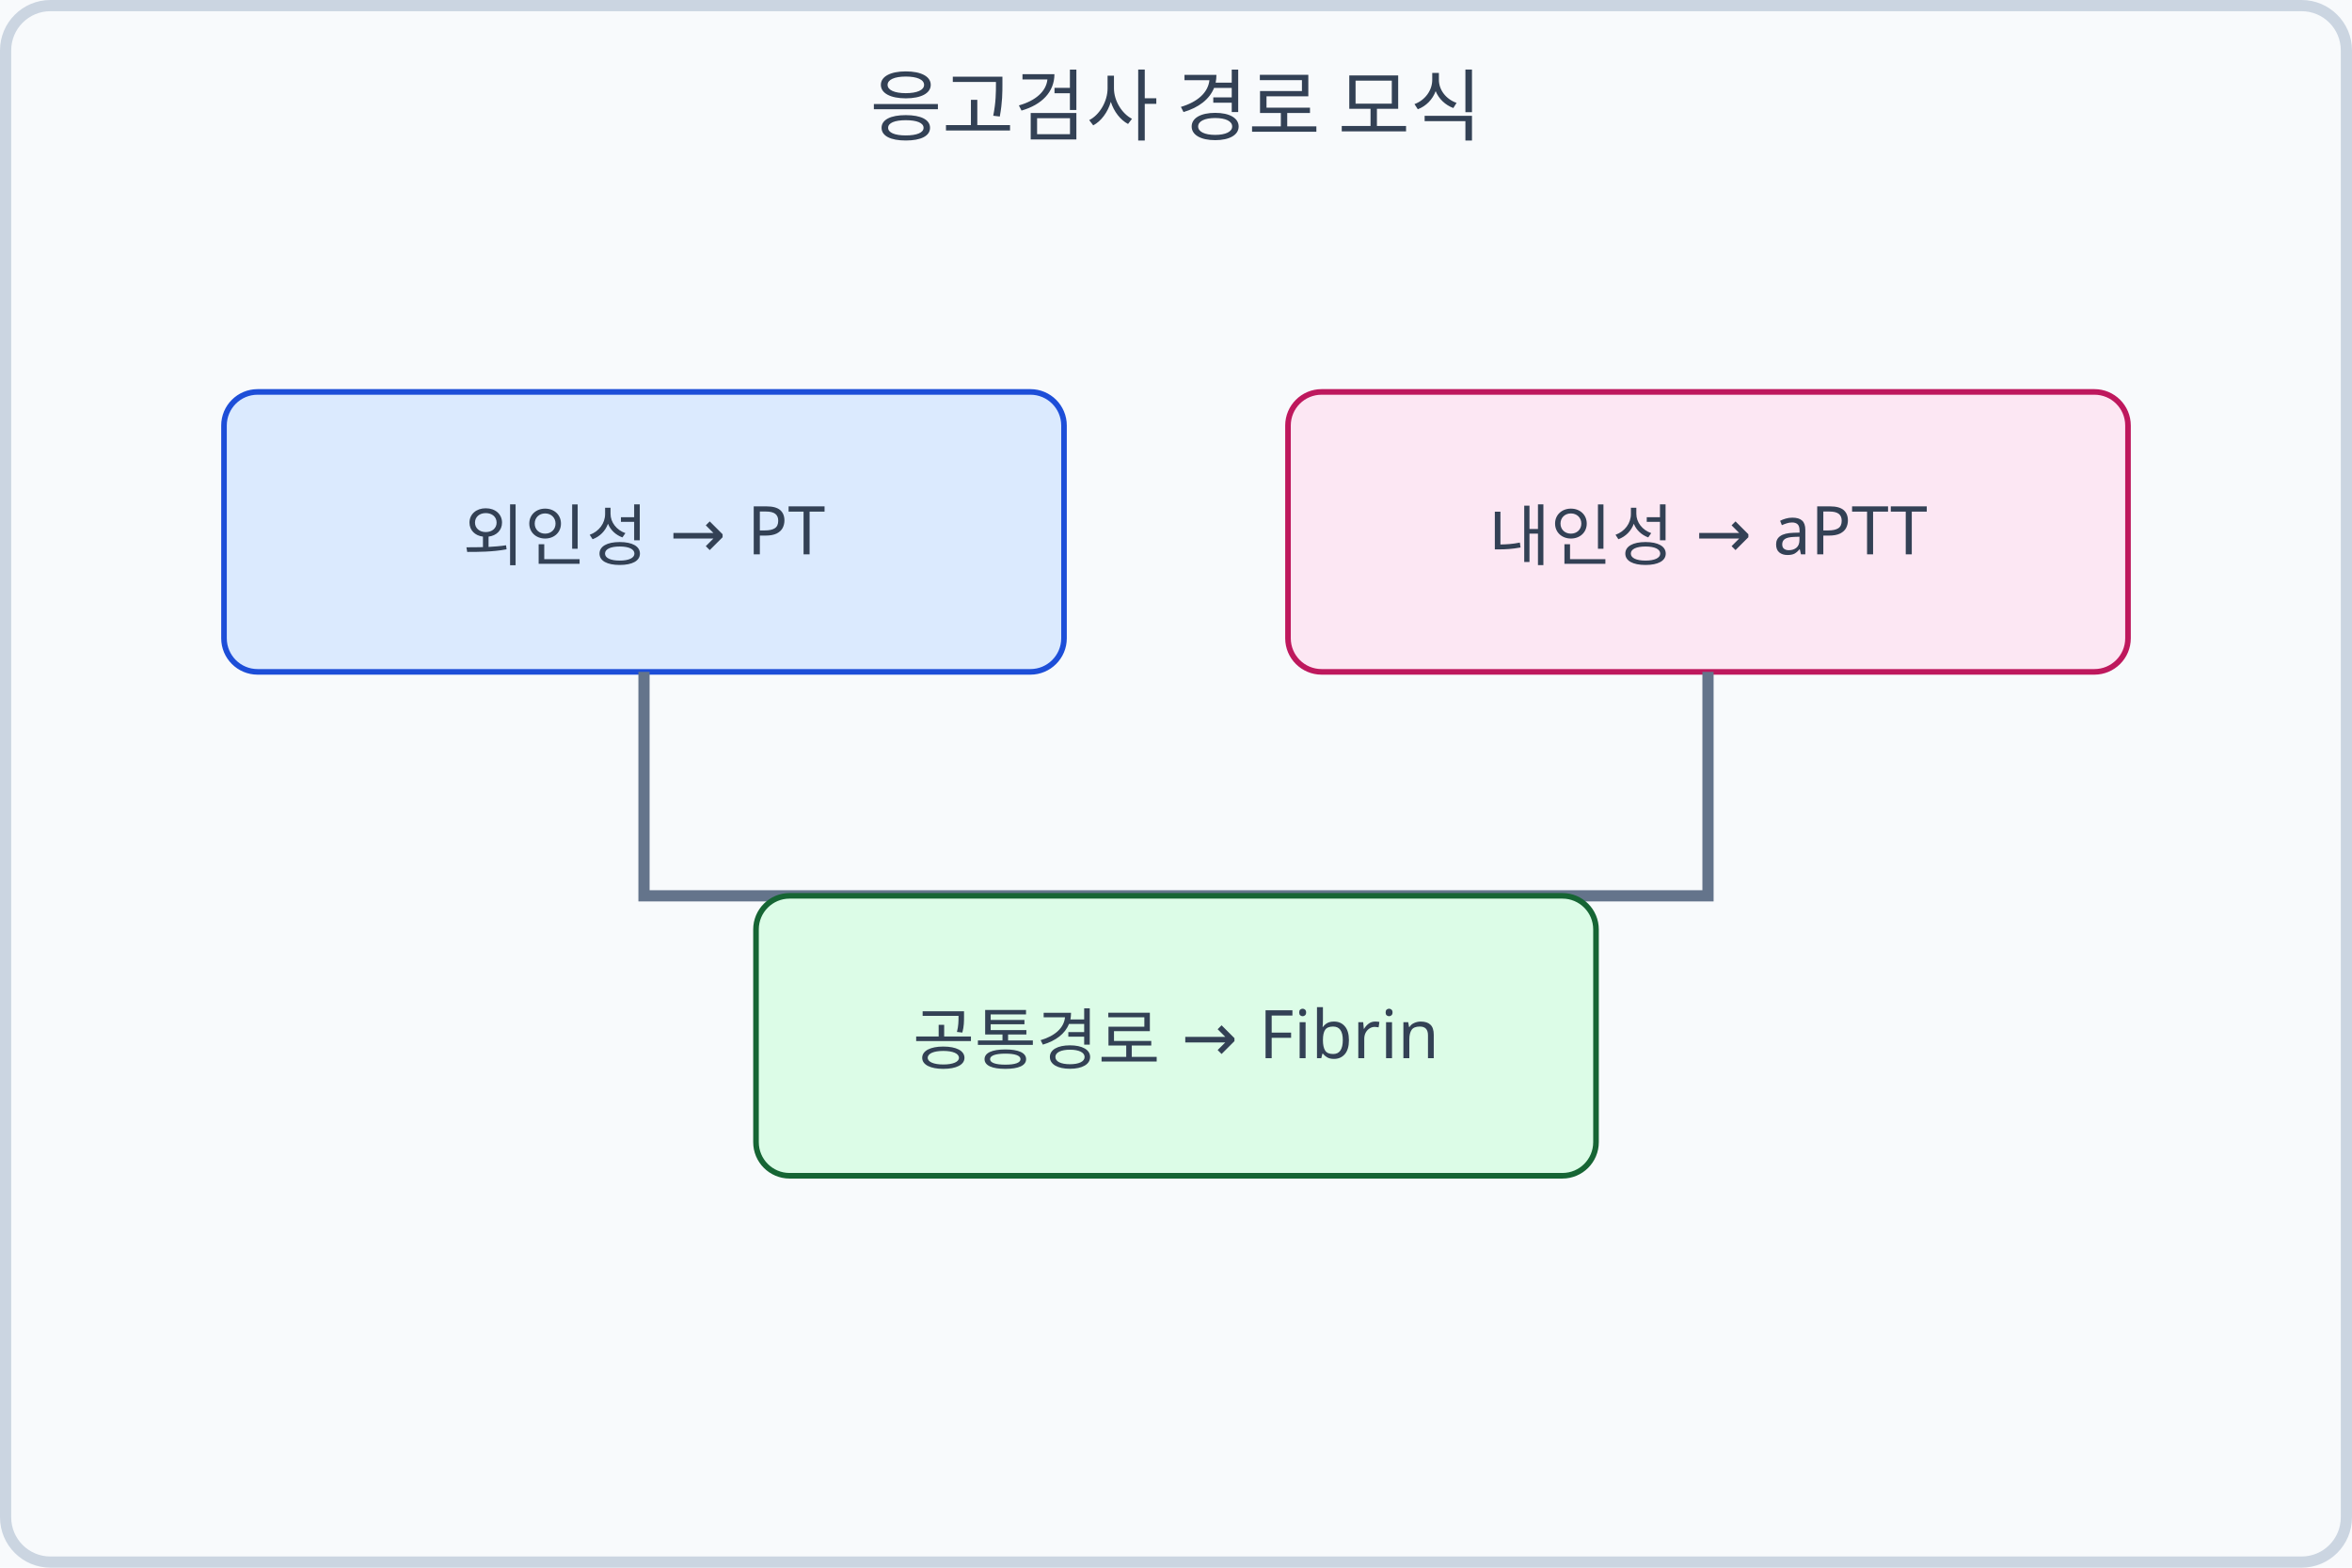
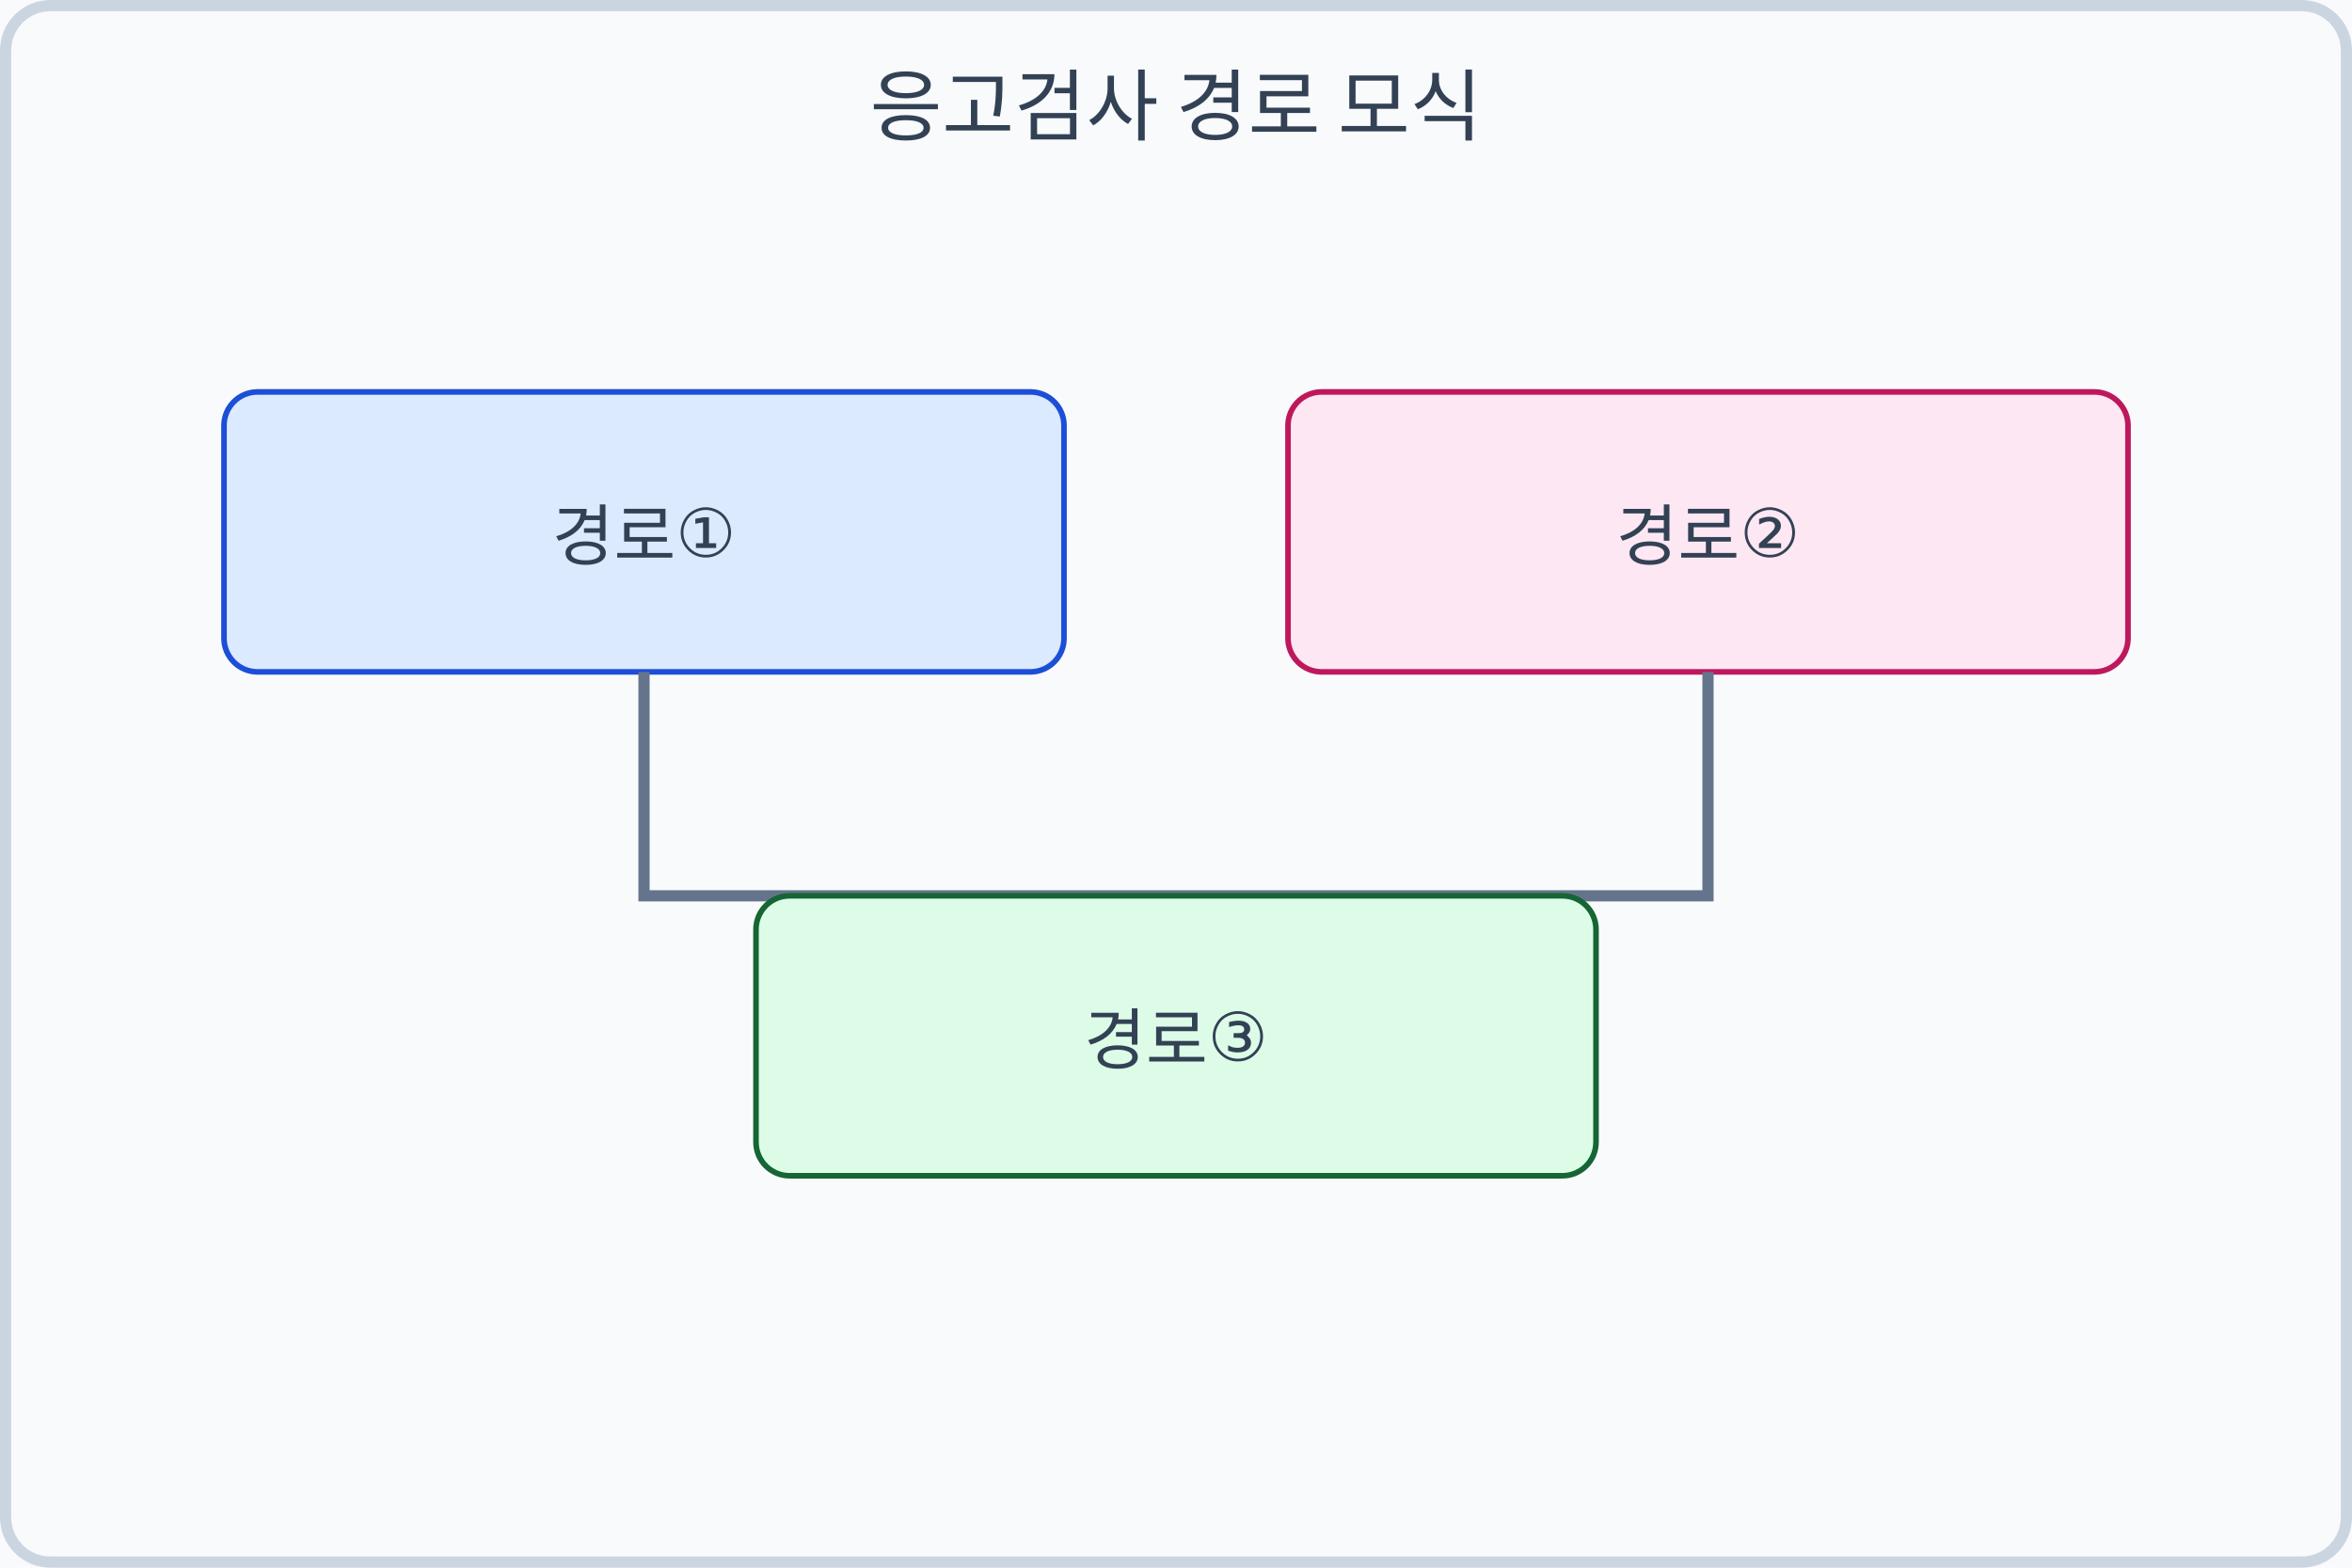
<svg xmlns="http://www.w3.org/2000/svg" width="420" height="280" viewBox="0 0 420 280" role="img">
  <rect width="100%" height="100%" fill="#f8fafc" />
  <rect x="1" y="1" width="418" height="278" fill="none" stroke="#cbd5e1" stroke-width="2" rx="8" />
  <text x="210" y="24" text-anchor="middle" font-size="14" font-family="sans-serif" fill="#334155">응고검사 경로 모식</text>
  <rect x="40" y="70" width="150" height="50" rx="6" fill="#dbeafe" stroke="#1d4ed8" />
-   <text x="115" y="100" text-anchor="middle" font-size="12" font-family="sans-serif" fill="#334155">외인성 → PT</text>
+   <text x="115" y="100" text-anchor="middle" font-size="12" font-family="sans-serif" fill="#334155">경로①</text>
  <rect x="230" y="70" width="150" height="50" rx="6" fill="#fce7f3" stroke="#be185d" />
-   <text x="305" y="100" text-anchor="middle" font-size="12" font-family="sans-serif" fill="#334155">내인성 → aPTT</text>
+   <text x="305" y="100" text-anchor="middle" font-size="12" font-family="sans-serif" fill="#334155">경로②</text>
  <path d="M115 120 L115 160 L305 160 L305 120" fill="none" stroke="#64748b" stroke-width="2" />
  <rect x="135" y="160" width="150" height="50" rx="6" fill="#dcfce7" stroke="#166534" />
-   <text x="210" y="190" text-anchor="middle" font-size="12" font-family="sans-serif" fill="#334155">공통경로 → Fibrin</text>
+   <text x="210" y="190" text-anchor="middle" font-size="12" font-family="sans-serif" fill="#334155">경로③</text>
</svg>
